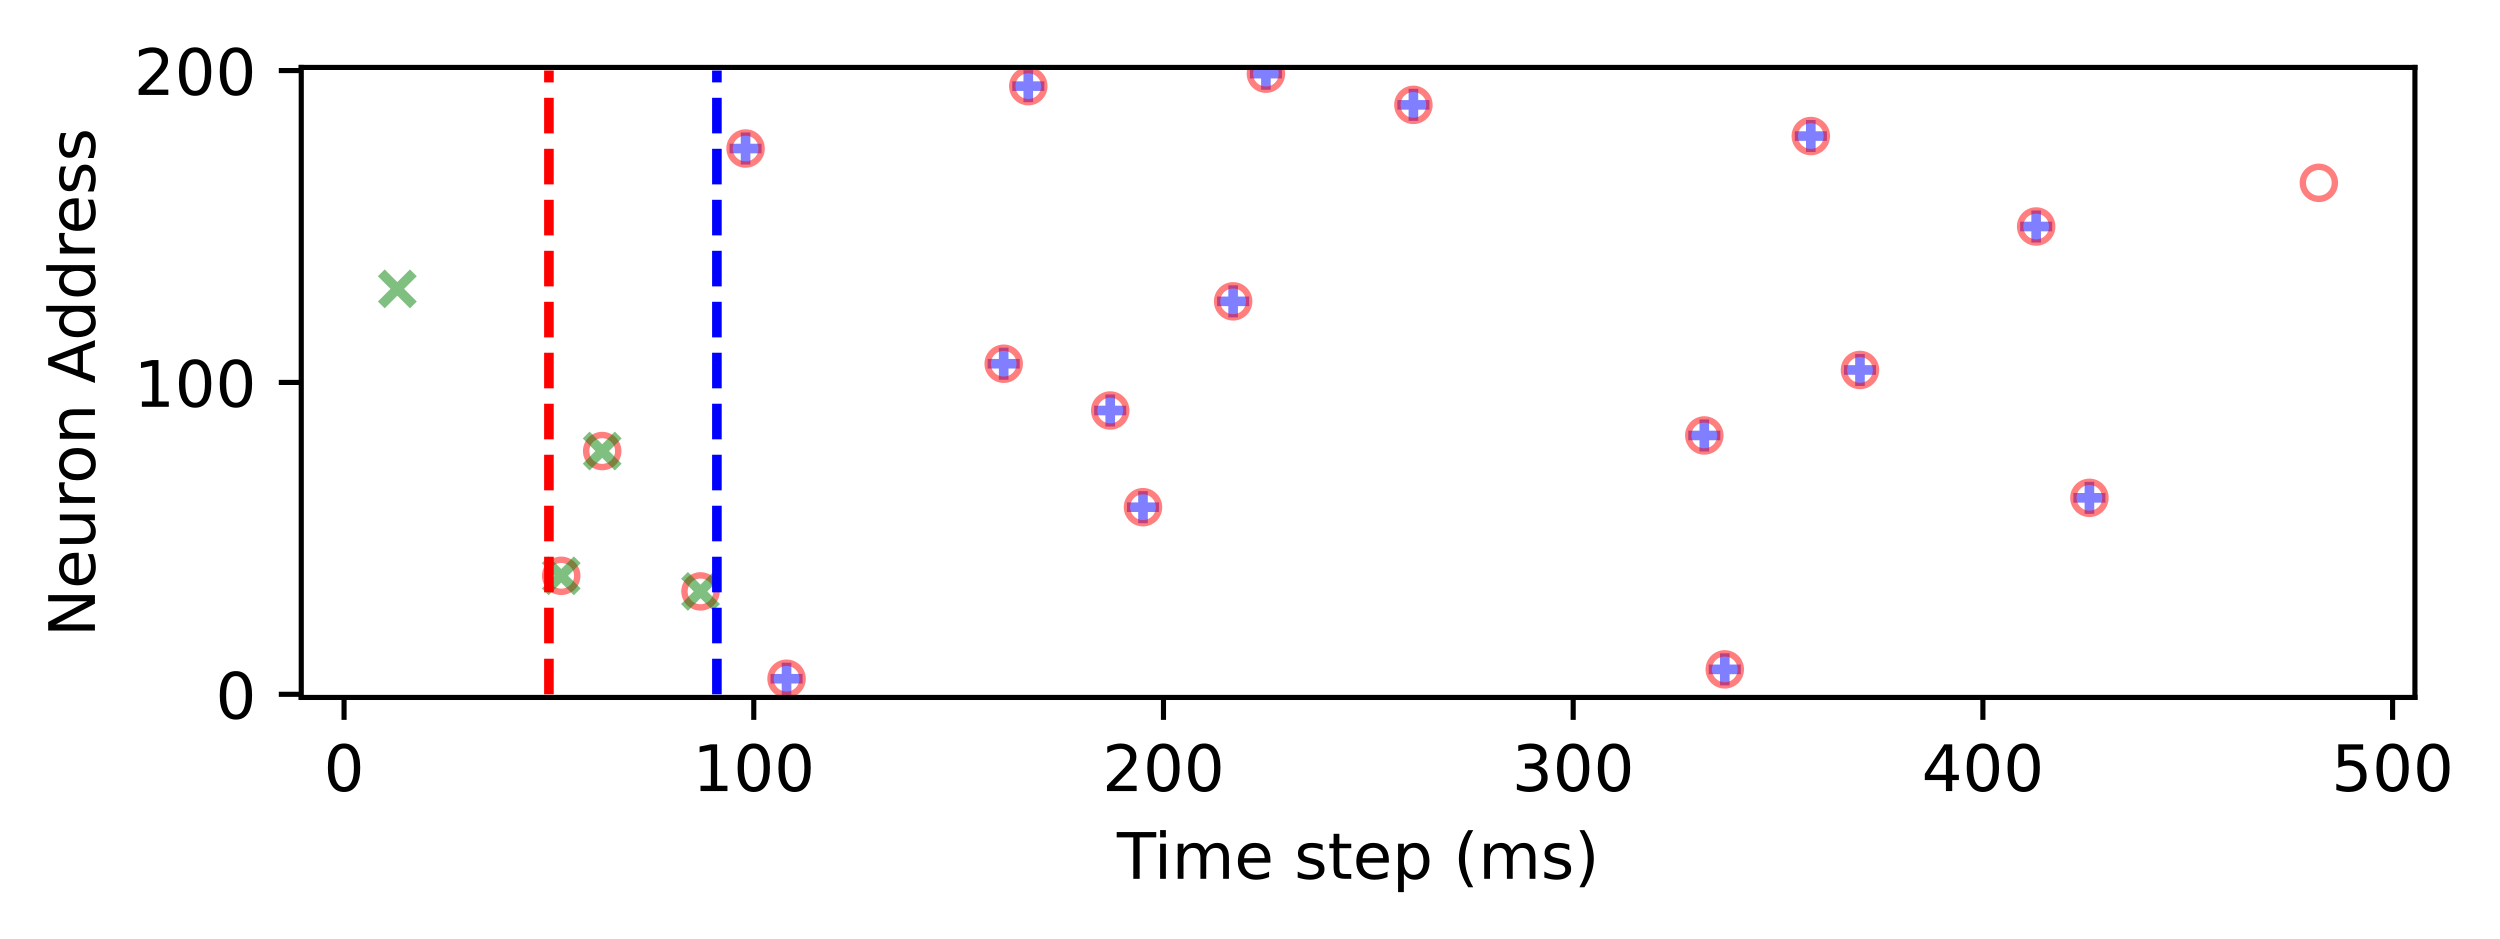
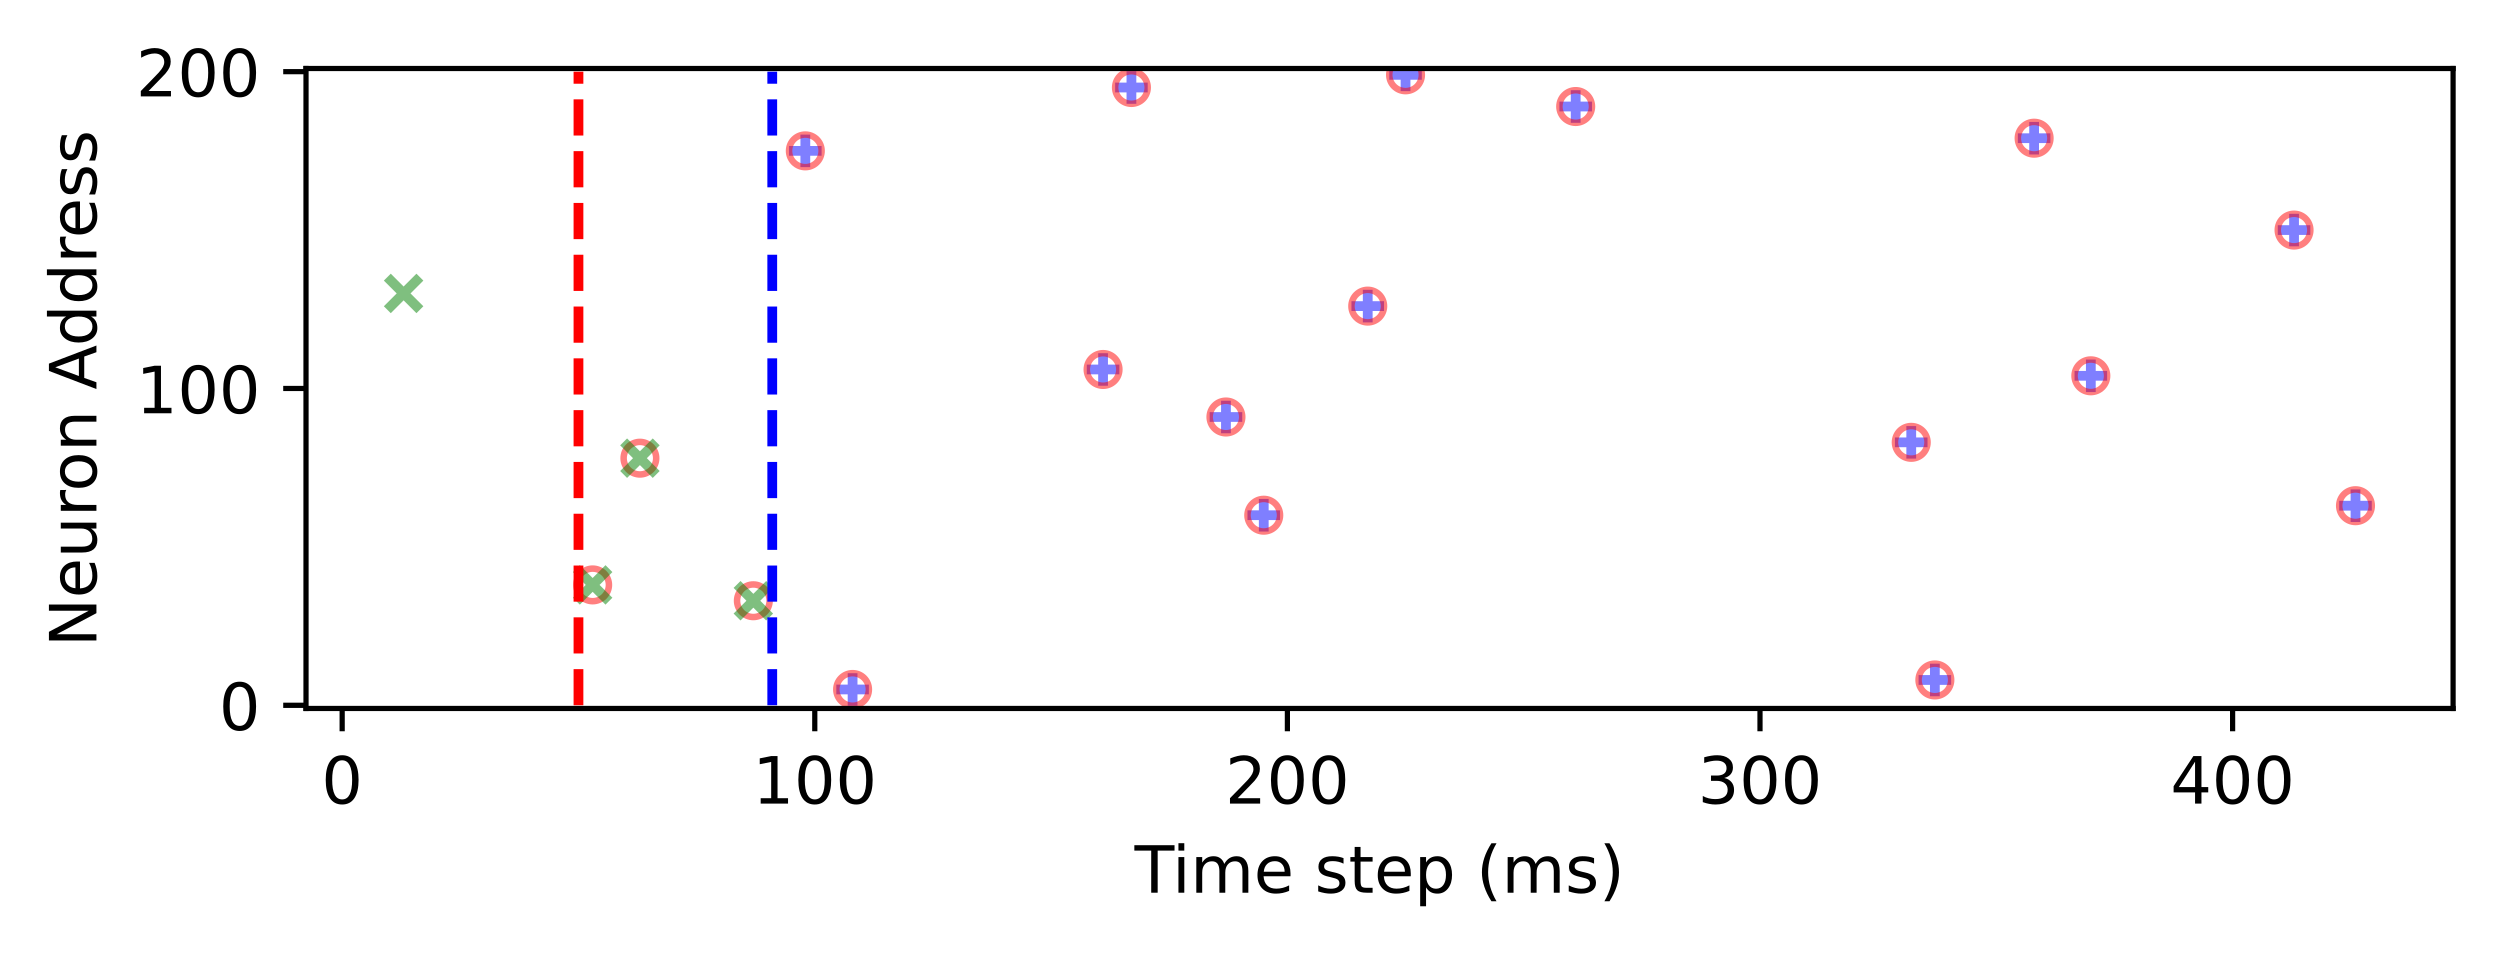
- <svg xmlns="http://www.w3.org/2000/svg" xmlns:xlink="http://www.w3.org/1999/xlink" width="389.756pt" height="146.29pt" viewBox="0 0 389.756 146.29" version="1.1">
+ <svg xmlns="http://www.w3.org/2000/svg" xmlns:xlink="http://www.w3.org/1999/xlink" width="383.693pt" height="146.29pt" viewBox="0 0 383.693 146.29" version="1.1">
  <defs>
    <style type="text/css">*{stroke-linejoin: round; stroke-linecap: butt}</style>
  </defs>
  <g id="figure_1">
    <g id="patch_1">
-       <path d="M 0 146.29  L 389.756 146.29  L 389.756 0  L 0 0  L 0 146.29  z " style="fill: none" />
+       <path d="M 0 146.29  L 383.693 146.29  L 383.693 0  L 0 0  L 0 146.29  z " style="fill: none" />
    </g>
    <g id="axes_1">
      <g id="patch_2">
        <path d="M 46.966 108.733  L 376.493 108.733  L 376.493 10.513  L 46.966 10.513  L 46.966 108.733  z " style="fill: none" />
      </g>
      <g id="PathCollection_1">
        <defs>
-           <path id="m9f47a8027f" d="M -2.5 0  L 2.5 0  M 0 2.5  L 0 -2.5  " style="stroke: #0000ff; stroke-opacity: 0.5; stroke-width: 1.5" />
+           <path id="m31bd002372" d="M -2.5 0  L 2.5 0  M 0 2.5  L 0 -2.5  " style="stroke: #0000ff; stroke-opacity: 0.5; stroke-width: 1.5" />
        </defs>
-         <g clip-path="url(#p9921cae77c)">
-           <use xlink:href="#m9f47a8027f" x="116.237" y="23.155" style="fill: #0000ff; fill-opacity: 0.5; stroke: #0000ff; stroke-opacity: 0.5; stroke-width: 1.5" />
-           <use xlink:href="#m9f47a8027f" x="122.625" y="105.816" style="fill: #0000ff; fill-opacity: 0.5; stroke: #0000ff; stroke-opacity: 0.5; stroke-width: 1.5" />
-           <use xlink:href="#m9f47a8027f" x="156.478" y="56.706" style="fill: #0000ff; fill-opacity: 0.5; stroke: #0000ff; stroke-opacity: 0.5; stroke-width: 1.5" />
-           <use xlink:href="#m9f47a8027f" x="160.311" y="13.43" style="fill: #0000ff; fill-opacity: 0.5; stroke: #0000ff; stroke-opacity: 0.5; stroke-width: 1.5" />
-           <use xlink:href="#m9f47a8027f" x="173.085" y="63.999" style="fill: #0000ff; fill-opacity: 0.5; stroke: #0000ff; stroke-opacity: 0.5; stroke-width: 1.5" />
-           <use xlink:href="#m9f47a8027f" x="178.195" y="79.073" style="fill: #0000ff; fill-opacity: 0.5; stroke: #0000ff; stroke-opacity: 0.5; stroke-width: 1.5" />
-           <use xlink:href="#m9f47a8027f" x="192.248" y="46.981" style="fill: #0000ff; fill-opacity: 0.5; stroke: #0000ff; stroke-opacity: 0.5; stroke-width: 1.5" />
-           <use xlink:href="#m9f47a8027f" x="197.358" y="11.485" style="fill: #0000ff; fill-opacity: 0.5; stroke: #0000ff; stroke-opacity: 0.5; stroke-width: 1.5" />
-           <use xlink:href="#m9f47a8027f" x="220.352" y="16.348" style="fill: #0000ff; fill-opacity: 0.5; stroke: #0000ff; stroke-opacity: 0.5; stroke-width: 1.5" />
-           <use xlink:href="#m9f47a8027f" x="265.703" y="67.889" style="fill: #0000ff; fill-opacity: 0.5; stroke: #0000ff; stroke-opacity: 0.5; stroke-width: 1.5" />
-           <use xlink:href="#m9f47a8027f" x="268.897" y="104.357" style="fill: #0000ff; fill-opacity: 0.5; stroke: #0000ff; stroke-opacity: 0.5; stroke-width: 1.5" />
-           <use xlink:href="#m9f47a8027f" x="282.311" y="21.21" style="fill: #0000ff; fill-opacity: 0.5; stroke: #0000ff; stroke-opacity: 0.5; stroke-width: 1.5" />
-           <use xlink:href="#m9f47a8027f" x="289.975" y="57.678" style="fill: #0000ff; fill-opacity: 0.5; stroke: #0000ff; stroke-opacity: 0.5; stroke-width: 1.5" />
-           <use xlink:href="#m9f47a8027f" x="317.441" y="35.311" style="fill: #0000ff; fill-opacity: 0.5; stroke: #0000ff; stroke-opacity: 0.5; stroke-width: 1.5" />
-           <use xlink:href="#m9f47a8027f" x="325.745" y="77.614" style="fill: #0000ff; fill-opacity: 0.5; stroke: #0000ff; stroke-opacity: 0.5; stroke-width: 1.5" />
+         <g clip-path="url(#pb8b5b7a60e)">
+           <use xlink:href="#m31bd002372" x="123.599" y="23.155" style="fill: #0000ff; fill-opacity: 0.5; stroke: #0000ff; stroke-opacity: 0.5; stroke-width: 1.5" />
+           <use xlink:href="#m31bd002372" x="130.853" y="105.816" style="fill: #0000ff; fill-opacity: 0.5; stroke: #0000ff; stroke-opacity: 0.5; stroke-width: 1.5" />
+           <use xlink:href="#m31bd002372" x="169.296" y="56.706" style="fill: #0000ff; fill-opacity: 0.5; stroke: #0000ff; stroke-opacity: 0.5; stroke-width: 1.5" />
+           <use xlink:href="#m31bd002372" x="173.648" y="13.43" style="fill: #0000ff; fill-opacity: 0.5; stroke: #0000ff; stroke-opacity: 0.5; stroke-width: 1.5" />
+           <use xlink:href="#m31bd002372" x="188.155" y="63.999" style="fill: #0000ff; fill-opacity: 0.5; stroke: #0000ff; stroke-opacity: 0.5; stroke-width: 1.5" />
+           <use xlink:href="#m31bd002372" x="193.958" y="79.073" style="fill: #0000ff; fill-opacity: 0.5; stroke: #0000ff; stroke-opacity: 0.5; stroke-width: 1.5" />
+           <use xlink:href="#m31bd002372" x="209.916" y="46.981" style="fill: #0000ff; fill-opacity: 0.5; stroke: #0000ff; stroke-opacity: 0.5; stroke-width: 1.5" />
+           <use xlink:href="#m31bd002372" x="215.719" y="11.485" style="fill: #0000ff; fill-opacity: 0.5; stroke: #0000ff; stroke-opacity: 0.5; stroke-width: 1.5" />
+           <use xlink:href="#m31bd002372" x="241.832" y="16.348" style="fill: #0000ff; fill-opacity: 0.5; stroke: #0000ff; stroke-opacity: 0.5; stroke-width: 1.5" />
+           <use xlink:href="#m31bd002372" x="293.332" y="67.889" style="fill: #0000ff; fill-opacity: 0.5; stroke: #0000ff; stroke-opacity: 0.5; stroke-width: 1.5" />
+           <use xlink:href="#m31bd002372" x="296.958" y="104.357" style="fill: #0000ff; fill-opacity: 0.5; stroke: #0000ff; stroke-opacity: 0.5; stroke-width: 1.5" />
+           <use xlink:href="#m31bd002372" x="312.191" y="21.21" style="fill: #0000ff; fill-opacity: 0.5; stroke: #0000ff; stroke-opacity: 0.5; stroke-width: 1.5" />
+           <use xlink:href="#m31bd002372" x="320.895" y="57.678" style="fill: #0000ff; fill-opacity: 0.5; stroke: #0000ff; stroke-opacity: 0.5; stroke-width: 1.5" />
+           <use xlink:href="#m31bd002372" x="352.085" y="35.311" style="fill: #0000ff; fill-opacity: 0.5; stroke: #0000ff; stroke-opacity: 0.5; stroke-width: 1.5" />
+           <use xlink:href="#m31bd002372" x="361.515" y="77.614" style="fill: #0000ff; fill-opacity: 0.5; stroke: #0000ff; stroke-opacity: 0.5; stroke-width: 1.5" />
        </g>
      </g>
      <g id="PathCollection_2">
        <defs>
-           <path id="C0_0_433ba243da" d="M 0 2.5  C 0.663 2.5 1.299 2.237 1.768 1.768  C 2.237 1.299 2.5 0.663 2.5 -0  C 2.5 -0.663 2.237 -1.299 1.768 -1.768  C 1.299 -2.237 0.663 -2.5 0 -2.5  C -0.663 -2.5 -1.299 -2.237 -1.768 -1.768  C -2.237 -1.299 -2.5 -0.663 -2.5 0  C -2.5 0.663 -2.237 1.299 -1.768 1.768  C -1.299 2.237 -0.663 2.5 0 2.5  z " />
+           <path id="C0_0_a0470cdc87" d="M 0 2.5  C 0.663 2.5 1.299 2.237 1.768 1.768  C 2.237 1.299 2.5 0.663 2.5 -0  C 2.5 -0.663 2.237 -1.299 1.768 -1.768  C 1.299 -2.237 0.663 -2.5 0 -2.5  C -0.663 -2.5 -1.299 -2.237 -1.768 -1.768  C -2.237 -1.299 -2.5 -0.663 -2.5 0  C -2.5 0.663 -2.237 1.299 -1.768 1.768  C -1.299 2.237 -0.663 2.5 0 2.5  z " />
        </defs>
-         <g clip-path="url(#p9921cae77c)">
-           <use xlink:href="#C0_0_433ba243da" x="87.494" y="89.77" style="fill: none; stroke: #ff0000; stroke-opacity: 0.5" />
-         </g>
-         <g clip-path="url(#p9921cae77c)">
-           <use xlink:href="#C0_0_433ba243da" x="93.881" y="70.32" style="fill: none; stroke: #ff0000; stroke-opacity: 0.5" />
-         </g>
-         <g clip-path="url(#p9921cae77c)">
-           <use xlink:href="#C0_0_433ba243da" x="109.211" y="92.201" style="fill: none; stroke: #ff0000; stroke-opacity: 0.5" />
-         </g>
-         <g clip-path="url(#p9921cae77c)">
-           <use xlink:href="#C0_0_433ba243da" x="116.237" y="23.155" style="fill: none; stroke: #ff0000; stroke-opacity: 0.5" />
-         </g>
-         <g clip-path="url(#p9921cae77c)">
-           <use xlink:href="#C0_0_433ba243da" x="122.625" y="105.816" style="fill: none; stroke: #ff0000; stroke-opacity: 0.5" />
-         </g>
-         <g clip-path="url(#p9921cae77c)">
-           <use xlink:href="#C0_0_433ba243da" x="156.478" y="56.706" style="fill: none; stroke: #ff0000; stroke-opacity: 0.5" />
-         </g>
-         <g clip-path="url(#p9921cae77c)">
-           <use xlink:href="#C0_0_433ba243da" x="160.311" y="13.43" style="fill: none; stroke: #ff0000; stroke-opacity: 0.5" />
-         </g>
-         <g clip-path="url(#p9921cae77c)">
-           <use xlink:href="#C0_0_433ba243da" x="173.085" y="63.999" style="fill: none; stroke: #ff0000; stroke-opacity: 0.5" />
-         </g>
-         <g clip-path="url(#p9921cae77c)">
-           <use xlink:href="#C0_0_433ba243da" x="178.195" y="79.073" style="fill: none; stroke: #ff0000; stroke-opacity: 0.5" />
-         </g>
-         <g clip-path="url(#p9921cae77c)">
-           <use xlink:href="#C0_0_433ba243da" x="192.248" y="46.981" style="fill: none; stroke: #ff0000; stroke-opacity: 0.5" />
-         </g>
-         <g clip-path="url(#p9921cae77c)">
-           <use xlink:href="#C0_0_433ba243da" x="197.358" y="11.485" style="fill: none; stroke: #ff0000; stroke-opacity: 0.5" />
-         </g>
-         <g clip-path="url(#p9921cae77c)">
-           <use xlink:href="#C0_0_433ba243da" x="220.352" y="16.348" style="fill: none; stroke: #ff0000; stroke-opacity: 0.5" />
-         </g>
-         <g clip-path="url(#p9921cae77c)">
-           <use xlink:href="#C0_0_433ba243da" x="265.703" y="67.889" style="fill: none; stroke: #ff0000; stroke-opacity: 0.5" />
-         </g>
-         <g clip-path="url(#p9921cae77c)">
-           <use xlink:href="#C0_0_433ba243da" x="268.897" y="104.357" style="fill: none; stroke: #ff0000; stroke-opacity: 0.5" />
-         </g>
-         <g clip-path="url(#p9921cae77c)">
-           <use xlink:href="#C0_0_433ba243da" x="282.311" y="21.21" style="fill: none; stroke: #ff0000; stroke-opacity: 0.5" />
-         </g>
-         <g clip-path="url(#p9921cae77c)">
-           <use xlink:href="#C0_0_433ba243da" x="289.975" y="57.678" style="fill: none; stroke: #ff0000; stroke-opacity: 0.5" />
-         </g>
-         <g clip-path="url(#p9921cae77c)">
-           <use xlink:href="#C0_0_433ba243da" x="317.441" y="35.311" style="fill: none; stroke: #ff0000; stroke-opacity: 0.5" />
-         </g>
-         <g clip-path="url(#p9921cae77c)">
-           <use xlink:href="#C0_0_433ba243da" x="325.745" y="77.614" style="fill: none; stroke: #ff0000; stroke-opacity: 0.5" />
-         </g>
-         <g clip-path="url(#p9921cae77c)">
-           <use xlink:href="#C0_0_433ba243da" x="361.515" y="28.504" style="fill: none; stroke: #ff0000; stroke-opacity: 0.5" />
+         <g clip-path="url(#pb8b5b7a60e)">
+           <use xlink:href="#C0_0_a0470cdc87" x="90.958" y="89.77" style="fill: none; stroke: #ff0000; stroke-opacity: 0.5" />
+         </g>
+         <g clip-path="url(#pb8b5b7a60e)">
+           <use xlink:href="#C0_0_a0470cdc87" x="98.212" y="70.32" style="fill: none; stroke: #ff0000; stroke-opacity: 0.5" />
+         </g>
+         <g clip-path="url(#pb8b5b7a60e)">
+           <use xlink:href="#C0_0_a0470cdc87" x="115.62" y="92.201" style="fill: none; stroke: #ff0000; stroke-opacity: 0.5" />
+         </g>
+         <g clip-path="url(#pb8b5b7a60e)">
+           <use xlink:href="#C0_0_a0470cdc87" x="123.599" y="23.155" style="fill: none; stroke: #ff0000; stroke-opacity: 0.5" />
+         </g>
+         <g clip-path="url(#pb8b5b7a60e)">
+           <use xlink:href="#C0_0_a0470cdc87" x="130.853" y="105.816" style="fill: none; stroke: #ff0000; stroke-opacity: 0.5" />
+         </g>
+         <g clip-path="url(#pb8b5b7a60e)">
+           <use xlink:href="#C0_0_a0470cdc87" x="169.296" y="56.706" style="fill: none; stroke: #ff0000; stroke-opacity: 0.5" />
+         </g>
+         <g clip-path="url(#pb8b5b7a60e)">
+           <use xlink:href="#C0_0_a0470cdc87" x="173.648" y="13.43" style="fill: none; stroke: #ff0000; stroke-opacity: 0.5" />
+         </g>
+         <g clip-path="url(#pb8b5b7a60e)">
+           <use xlink:href="#C0_0_a0470cdc87" x="188.155" y="63.999" style="fill: none; stroke: #ff0000; stroke-opacity: 0.5" />
+         </g>
+         <g clip-path="url(#pb8b5b7a60e)">
+           <use xlink:href="#C0_0_a0470cdc87" x="193.958" y="79.073" style="fill: none; stroke: #ff0000; stroke-opacity: 0.5" />
+         </g>
+         <g clip-path="url(#pb8b5b7a60e)">
+           <use xlink:href="#C0_0_a0470cdc87" x="209.916" y="46.981" style="fill: none; stroke: #ff0000; stroke-opacity: 0.5" />
+         </g>
+         <g clip-path="url(#pb8b5b7a60e)">
+           <use xlink:href="#C0_0_a0470cdc87" x="215.719" y="11.485" style="fill: none; stroke: #ff0000; stroke-opacity: 0.5" />
+         </g>
+         <g clip-path="url(#pb8b5b7a60e)">
+           <use xlink:href="#C0_0_a0470cdc87" x="241.832" y="16.348" style="fill: none; stroke: #ff0000; stroke-opacity: 0.5" />
+         </g>
+         <g clip-path="url(#pb8b5b7a60e)">
+           <use xlink:href="#C0_0_a0470cdc87" x="293.332" y="67.889" style="fill: none; stroke: #ff0000; stroke-opacity: 0.5" />
+         </g>
+         <g clip-path="url(#pb8b5b7a60e)">
+           <use xlink:href="#C0_0_a0470cdc87" x="296.958" y="104.357" style="fill: none; stroke: #ff0000; stroke-opacity: 0.5" />
+         </g>
+         <g clip-path="url(#pb8b5b7a60e)">
+           <use xlink:href="#C0_0_a0470cdc87" x="312.191" y="21.21" style="fill: none; stroke: #ff0000; stroke-opacity: 0.5" />
+         </g>
+         <g clip-path="url(#pb8b5b7a60e)">
+           <use xlink:href="#C0_0_a0470cdc87" x="320.895" y="57.678" style="fill: none; stroke: #ff0000; stroke-opacity: 0.5" />
+         </g>
+         <g clip-path="url(#pb8b5b7a60e)">
+           <use xlink:href="#C0_0_a0470cdc87" x="352.085" y="35.311" style="fill: none; stroke: #ff0000; stroke-opacity: 0.5" />
+         </g>
+         <g clip-path="url(#pb8b5b7a60e)">
+           <use xlink:href="#C0_0_a0470cdc87" x="361.515" y="77.614" style="fill: none; stroke: #ff0000; stroke-opacity: 0.5" />
        </g>
      </g>
      <g id="PathCollection_3">
        <defs>
-           <path id="m3c853108b3" d="M -2.5 2.5  L 2.5 -2.5  M -2.5 -2.5  L 2.5 2.5  " style="stroke: #008000; stroke-opacity: 0.5; stroke-width: 1.5" />
+           <path id="m44bf9da75e" d="M -2.5 2.5  L 2.5 -2.5  M -2.5 -2.5  L 2.5 2.5  " style="stroke: #008000; stroke-opacity: 0.5; stroke-width: 1.5" />
        </defs>
-         <g clip-path="url(#p9921cae77c)">
-           <use xlink:href="#m3c853108b3" x="61.944" y="45.036" style="fill: #008000; fill-opacity: 0.5; stroke: #008000; stroke-opacity: 0.5; stroke-width: 1.5" />
-           <use xlink:href="#m3c853108b3" x="87.494" y="89.77" style="fill: #008000; fill-opacity: 0.5; stroke: #008000; stroke-opacity: 0.5; stroke-width: 1.5" />
-           <use xlink:href="#m3c853108b3" x="93.881" y="70.32" style="fill: #008000; fill-opacity: 0.5; stroke: #008000; stroke-opacity: 0.5; stroke-width: 1.5" />
-           <use xlink:href="#m3c853108b3" x="109.211" y="92.201" style="fill: #008000; fill-opacity: 0.5; stroke: #008000; stroke-opacity: 0.5; stroke-width: 1.5" />
+         <g clip-path="url(#pb8b5b7a60e)">
+           <use xlink:href="#m44bf9da75e" x="61.944" y="45.036" style="fill: #008000; fill-opacity: 0.5; stroke: #008000; stroke-opacity: 0.5; stroke-width: 1.5" />
+           <use xlink:href="#m44bf9da75e" x="90.958" y="89.77" style="fill: #008000; fill-opacity: 0.5; stroke: #008000; stroke-opacity: 0.5; stroke-width: 1.5" />
+           <use xlink:href="#m44bf9da75e" x="98.212" y="70.32" style="fill: #008000; fill-opacity: 0.5; stroke: #008000; stroke-opacity: 0.5; stroke-width: 1.5" />
+           <use xlink:href="#m44bf9da75e" x="115.62" y="92.201" style="fill: #008000; fill-opacity: 0.5; stroke: #008000; stroke-opacity: 0.5; stroke-width: 1.5" />
        </g>
      </g>
      <g id="matplotlib.axis_1">
        <g id="xtick_1">
          <g id="line2d_1">
            <defs>
-               <path id="mc5a17a6144" d="M 0 0  L 0 3.5  " style="stroke: #000000; stroke-width: 0.8" />
+               <path id="mc1061d0bce" d="M 0 0  L 0 3.5  " style="stroke: #000000; stroke-width: 0.8" />
            </defs>
            <g>
-               <use xlink:href="#mc5a17a6144" x="53.64" y="108.733" style="stroke: #000000; stroke-width: 0.8" />
+               <use xlink:href="#mc1061d0bce" x="52.515" y="108.733" style="stroke: #000000; stroke-width: 0.8" />
            </g>
          </g>
          <g id="text_1">
-             <g transform="translate(50.45924 123.3319) scale(0.1 -0.1)">
+             <g transform="translate(49.33332 123.3319) scale(0.1 -0.1)">
              <defs>
                <path id="DejaVuSans-30" d="M 2034 4250  Q 1547 4250 1301 3770  Q 1056 3291 1056 2328  Q 1056 1369 1301 889  Q 1547 409 2034 409  Q 2525 409 2770 889  Q 3016 1369 3016 2328  Q 3016 3291 2770 3770  Q 2525 4250 2034 4250  z M 2034 4750  Q 2819 4750 3233 4129  Q 3647 3509 3647 2328  Q 3647 1150 3233 529  Q 2819 -91 2034 -91  Q 1250 -91 836 529  Q 422 1150 422 2328  Q 422 3509 836 4129  Q 1250 4750 2034 4750  z " transform="scale(0.015625)" />
              </defs>
              <use xlink:href="#DejaVuSans-30" />
            </g>
          </g>
        </g>
        <g id="xtick_2">
          <g id="line2d_2">
            <g>
-               <use xlink:href="#mc5a17a6144" x="117.515" y="108.733" style="stroke: #000000; stroke-width: 0.8" />
+               <use xlink:href="#mc1061d0bce" x="125.05" y="108.733" style="stroke: #000000; stroke-width: 0.8" />
            </g>
          </g>
          <g id="text_2">
-             <g transform="translate(107.971 123.3319) scale(0.1 -0.1)">
+             <g transform="translate(115.5061 123.3319) scale(0.1 -0.1)">
              <defs>
                <path id="DejaVuSans-31" d="M 794 531  L 1825 531  L 1825 4091  L 703 3866  L 703 4441  L 1819 4666  L 2450 4666  L 2450 531  L 3481 531  L 3481 0  L 794 0  L 794 531  z " transform="scale(0.015625)" />
              </defs>
              <use xlink:href="#DejaVuSans-31" />
              <use xlink:href="#DejaVuSans-30" transform="translate(63.62305 0)" />
              <use xlink:href="#DejaVuSans-30" transform="translate(127.2461 0)" />
            </g>
          </g>
        </g>
        <g id="xtick_3">
          <g id="line2d_3">
            <g>
-               <use xlink:href="#mc5a17a6144" x="181.389" y="108.733" style="stroke: #000000; stroke-width: 0.8" />
+               <use xlink:href="#mc1061d0bce" x="197.585" y="108.733" style="stroke: #000000; stroke-width: 0.8" />
            </g>
          </g>
          <g id="text_3">
-             <g transform="translate(171.8454 123.3319) scale(0.1 -0.1)">
+             <g transform="translate(188.0413 123.3319) scale(0.1 -0.1)">
              <defs>
                <path id="DejaVuSans-32" d="M 1228 531  L 3431 531  L 3431 0  L 469 0  L 469 531  Q 828 903 1448 1529  Q 2069 2156 2228 2338  Q 2531 2678 2651 2914  Q 2772 3150 2772 3378  Q 2772 3750 2511 3984  Q 2250 4219 1831 4219  Q 1534 4219 1204 4116  Q 875 4013 500 3803  L 500 4441  Q 881 4594 1212 4672  Q 1544 4750 1819 4750  Q 2544 4750 2975 4387  Q 3406 4025 3406 3419  Q 3406 3131 3298 2873  Q 3191 2616 2906 2266  Q 2828 2175 2409 1742  Q 1991 1309 1228 531  z " transform="scale(0.015625)" />
              </defs>
              <use xlink:href="#DejaVuSans-32" />
              <use xlink:href="#DejaVuSans-30" transform="translate(63.62305 0)" />
              <use xlink:href="#DejaVuSans-30" transform="translate(127.2461 0)" />
            </g>
          </g>
        </g>
        <g id="xtick_4">
          <g id="line2d_4">
            <g>
-               <use xlink:href="#mc5a17a6144" x="245.263" y="108.733" style="stroke: #000000; stroke-width: 0.8" />
+               <use xlink:href="#mc1061d0bce" x="270.12" y="108.733" style="stroke: #000000; stroke-width: 0.8" />
            </g>
          </g>
          <g id="text_4">
-             <g transform="translate(235.7197 123.3319) scale(0.1 -0.1)">
+             <g transform="translate(260.5765 123.3319) scale(0.1 -0.1)">
              <defs>
                <path id="DejaVuSans-33" d="M 2597 2516  Q 3050 2419 3304 2112  Q 3559 1806 3559 1356  Q 3559 666 3084 287  Q 2609 -91 1734 -91  Q 1441 -91 1130 -33  Q 819 25 488 141  L 488 750  Q 750 597 1062 519  Q 1375 441 1716 441  Q 2309 441 2620 675  Q 2931 909 2931 1356  Q 2931 1769 2642 2001  Q 2353 2234 1838 2234  L 1294 2234  L 1294 2753  L 1863 2753  Q 2328 2753 2575 2939  Q 2822 3125 2822 3475  Q 2822 3834 2567 4026  Q 2313 4219 1838 4219  Q 1578 4219 1281 4162  Q 984 4106 628 3988  L 628 4550  Q 988 4650 1302 4700  Q 1616 4750 1894 4750  Q 2613 4750 3031 4423  Q 3450 4097 3450 3541  Q 3450 3153 3228 2886  Q 3006 2619 2597 2516  z " transform="scale(0.015625)" />
              </defs>
              <use xlink:href="#DejaVuSans-33" />
              <use xlink:href="#DejaVuSans-30" transform="translate(63.62305 0)" />
              <use xlink:href="#DejaVuSans-30" transform="translate(127.2461 0)" />
            </g>
          </g>
        </g>
        <g id="xtick_5">
          <g id="line2d_5">
            <g>
-               <use xlink:href="#mc5a17a6144" x="309.138" y="108.733" style="stroke: #000000; stroke-width: 0.8" />
+               <use xlink:href="#mc1061d0bce" x="342.655" y="108.733" style="stroke: #000000; stroke-width: 0.8" />
            </g>
          </g>
          <g id="text_5">
-             <g transform="translate(299.594 123.3319) scale(0.1 -0.1)">
+             <g transform="translate(333.1117 123.3319) scale(0.1 -0.1)">
              <defs>
                <path id="DejaVuSans-34" d="M 2419 4116  L 825 1625  L 2419 1625  L 2419 4116  z M 2253 4666  L 3047 4666  L 3047 1625  L 3713 1625  L 3713 1100  L 3047 1100  L 3047 0  L 2419 0  L 2419 1100  L 313 1100  L 313 1709  L 2253 4666  z " transform="scale(0.015625)" />
              </defs>
              <use xlink:href="#DejaVuSans-34" />
              <use xlink:href="#DejaVuSans-30" transform="translate(63.62305 0)" />
              <use xlink:href="#DejaVuSans-30" transform="translate(127.2461 0)" />
            </g>
          </g>
        </g>
-         <g id="xtick_6">
-           <g id="line2d_6">
-             <g>
-               <use xlink:href="#mc5a17a6144" x="373.012" y="108.733" style="stroke: #000000; stroke-width: 0.8" />
-             </g>
-           </g>
-           <g id="text_6">
-             <g transform="translate(363.4683 123.3319) scale(0.1 -0.1)">
-               <defs>
-                 <path id="DejaVuSans-35" d="M 691 4666  L 3169 4666  L 3169 4134  L 1269 4134  L 1269 2991  Q 1406 3038 1543 3061  Q 1681 3084 1819 3084  Q 2600 3084 3056 2656  Q 3513 2228 3513 1497  Q 3513 744 3044 326  Q 2575 -91 1722 -91  Q 1428 -91 1123 -41  Q 819 9 494 109  L 494 744  Q 775 591 1075 516  Q 1375 441 1709 441  Q 2250 441 2565 725  Q 2881 1009 2881 1497  Q 2881 1984 2565 2268  Q 2250 2553 1709 2553  Q 1456 2553 1204 2497  Q 953 2441 691 2322  L 691 4666  z " transform="scale(0.015625)" />
-               </defs>
-               <use xlink:href="#DejaVuSans-35" />
-               <use xlink:href="#DejaVuSans-30" transform="translate(63.62305 0)" />
-               <use xlink:href="#DejaVuSans-30" transform="translate(127.2461 0)" />
-             </g>
-           </g>
-         </g>
-         <g id="text_7">
+         <g id="text_6">
          <g transform="translate(174.1255 137.01) scale(0.1 -0.1)">
            <defs>
              <path id="DejaVuSans-54" d="M -19 4666  L 3928 4666  L 3928 4134  L 2272 4134  L 2272 0  L 1638 0  L 1638 4134  L -19 4134  L -19 4666  z " transform="scale(0.015625)" />
              <path id="DejaVuSans-69" d="M 603 3500  L 1178 3500  L 1178 0  L 603 0  L 603 3500  z M 603 4863  L 1178 4863  L 1178 4134  L 603 4134  L 603 4863  z " transform="scale(0.015625)" />
              <path id="DejaVuSans-6d" d="M 3328 2828  Q 3544 3216 3844 3400  Q 4144 3584 4550 3584  Q 5097 3584 5394 3201  Q 5691 2819 5691 2113  L 5691 0  L 5113 0  L 5113 2094  Q 5113 2597 4934 2840  Q 4756 3084 4391 3084  Q 3944 3084 3684 2787  Q 3425 2491 3425 1978  L 3425 0  L 2847 0  L 2847 2094  Q 2847 2600 2669 2842  Q 2491 3084 2119 3084  Q 1678 3084 1418 2786  Q 1159 2488 1159 1978  L 1159 0  L 581 0  L 581 3500  L 1159 3500  L 1159 2956  Q 1356 3278 1631 3431  Q 1906 3584 2284 3584  Q 2666 3584 2933 3390  Q 3200 3197 3328 2828  z " transform="scale(0.015625)" />
              <path id="DejaVuSans-65" d="M 3597 1894  L 3597 1613  L 953 1613  Q 991 1019 1311 708  Q 1631 397 2203 397  Q 2534 397 2845 478  Q 3156 559 3463 722  L 3463 178  Q 3153 47 2828 -22  Q 2503 -91 2169 -91  Q 1331 -91 842 396  Q 353 884 353 1716  Q 353 2575 817 3079  Q 1281 3584 2069 3584  Q 2775 3584 3186 3129  Q 3597 2675 3597 1894  z M 3022 2063  Q 3016 2534 2758 2815  Q 2500 3097 2075 3097  Q 1594 3097 1305 2825  Q 1016 2553 972 2059  L 3022 2063  z " transform="scale(0.015625)" />
              <path id="DejaVuSans-20" transform="scale(0.015625)" />
              <path id="DejaVuSans-73" d="M 2834 3397  L 2834 2853  Q 2591 2978 2328 3040  Q 2066 3103 1784 3103  Q 1356 3103 1142 2972  Q 928 2841 928 2578  Q 928 2378 1081 2264  Q 1234 2150 1697 2047  L 1894 2003  Q 2506 1872 2764 1633  Q 3022 1394 3022 966  Q 3022 478 2636 193  Q 2250 -91 1575 -91  Q 1294 -91 989 -36  Q 684 19 347 128  L 347 722  Q 666 556 975 473  Q 1284 391 1588 391  Q 1994 391 2212 530  Q 2431 669 2431 922  Q 2431 1156 2273 1281  Q 2116 1406 1581 1522  L 1381 1569  Q 847 1681 609 1914  Q 372 2147 372 2553  Q 372 3047 722 3315  Q 1072 3584 1716 3584  Q 2034 3584 2315 3537  Q 2597 3491 2834 3397  z " transform="scale(0.015625)" />
              <path id="DejaVuSans-74" d="M 1172 4494  L 1172 3500  L 2356 3500  L 2356 3053  L 1172 3053  L 1172 1153  Q 1172 725 1289 603  Q 1406 481 1766 481  L 2356 481  L 2356 0  L 1766 0  Q 1100 0 847 248  Q 594 497 594 1153  L 594 3053  L 172 3053  L 172 3500  L 594 3500  L 594 4494  L 1172 4494  z " transform="scale(0.015625)" />
              <path id="DejaVuSans-70" d="M 1159 525  L 1159 -1331  L 581 -1331  L 581 3500  L 1159 3500  L 1159 2969  Q 1341 3281 1617 3432  Q 1894 3584 2278 3584  Q 2916 3584 3314 3078  Q 3713 2572 3713 1747  Q 3713 922 3314 415  Q 2916 -91 2278 -91  Q 1894 -91 1617 61  Q 1341 213 1159 525  z M 3116 1747  Q 3116 2381 2855 2742  Q 2594 3103 2138 3103  Q 1681 3103 1420 2742  Q 1159 2381 1159 1747  Q 1159 1113 1420 752  Q 1681 391 2138 391  Q 2594 391 2855 752  Q 3116 1113 3116 1747  z " transform="scale(0.015625)" />
              <path id="DejaVuSans-28" d="M 1984 4856  Q 1566 4138 1362 3434  Q 1159 2731 1159 2009  Q 1159 1288 1364 580  Q 1569 -128 1984 -844  L 1484 -844  Q 1016 -109 783 600  Q 550 1309 550 2009  Q 550 2706 781 3412  Q 1013 4119 1484 4856  L 1984 4856  z " transform="scale(0.015625)" />
              <path id="DejaVuSans-29" d="M 513 4856  L 1013 4856  Q 1481 4119 1714 3412  Q 1947 2706 1947 2009  Q 1947 1309 1714 600  Q 1481 -109 1013 -844  L 513 -844  Q 928 -128 1133 580  Q 1338 1288 1338 2009  Q 1338 2731 1133 3434  Q 928 4138 513 4856  z " transform="scale(0.015625)" />
            </defs>
            <use xlink:href="#DejaVuSans-54" />
            <use xlink:href="#DejaVuSans-69" transform="translate(57.95898 0)" />
            <use xlink:href="#DejaVuSans-6d" transform="translate(85.74219 0)" />
            <use xlink:href="#DejaVuSans-65" transform="translate(183.1543 0)" />
            <use xlink:href="#DejaVuSans-20" transform="translate(244.6777 0)" />
            <use xlink:href="#DejaVuSans-73" transform="translate(276.4648 0)" />
            <use xlink:href="#DejaVuSans-74" transform="translate(328.5645 0)" />
            <use xlink:href="#DejaVuSans-65" transform="translate(367.7734 0)" />
            <use xlink:href="#DejaVuSans-70" transform="translate(429.2969 0)" />
            <use xlink:href="#DejaVuSans-20" transform="translate(492.7734 0)" />
            <use xlink:href="#DejaVuSans-28" transform="translate(524.5605 0)" />
            <use xlink:href="#DejaVuSans-6d" transform="translate(563.5742 0)" />
            <use xlink:href="#DejaVuSans-73" transform="translate(660.9863 0)" />
            <use xlink:href="#DejaVuSans-29" transform="translate(713.0859 0)" />
          </g>
        </g>
      </g>
      <g id="matplotlib.axis_2">
        <g id="ytick_1">
-           <g id="line2d_7">
+           <g id="line2d_6">
            <defs>
-               <path id="mb470f4accf" d="M 0 0  L -3.5 0  " style="stroke: #000000; stroke-width: 0.8" />
+               <path id="mfabea974e7" d="M 0 0  L -3.5 0  " style="stroke: #000000; stroke-width: 0.8" />
            </defs>
            <g>
-               <use xlink:href="#mb470f4accf" x="46.966" y="108.247" style="stroke: #000000; stroke-width: 0.8" />
-             </g>
-           </g>
-           <g id="text_8">
+               <use xlink:href="#mfabea974e7" x="46.966" y="108.247" style="stroke: #000000; stroke-width: 0.8" />
+             </g>
+           </g>
+           <g id="text_7">
            <g transform="translate(33.60312 112.0464) scale(0.1 -0.1)">
              <use xlink:href="#DejaVuSans-30" />
            </g>
          </g>
        </g>
        <g id="ytick_2">
-           <g id="line2d_8">
-             <g>
-               <use xlink:href="#mb470f4accf" x="46.966" y="59.623" style="stroke: #000000; stroke-width: 0.8" />
-             </g>
-           </g>
-           <g id="text_9">
+           <g id="line2d_7">
+             <g>
+               <use xlink:href="#mfabea974e7" x="46.966" y="59.623" style="stroke: #000000; stroke-width: 0.8" />
+             </g>
+           </g>
+           <g id="text_8">
            <g transform="translate(20.87813 63.42243) scale(0.1 -0.1)">
              <use xlink:href="#DejaVuSans-31" />
              <use xlink:href="#DejaVuSans-30" transform="translate(63.62305 0)" />
              <use xlink:href="#DejaVuSans-30" transform="translate(127.2461 0)" />
            </g>
          </g>
        </g>
        <g id="ytick_3">
-           <g id="line2d_9">
-             <g>
-               <use xlink:href="#mb470f4accf" x="46.966" y="10.999" style="stroke: #000000; stroke-width: 0.8" />
-             </g>
-           </g>
-           <g id="text_10">
+           <g id="line2d_8">
+             <g>
+               <use xlink:href="#mfabea974e7" x="46.966" y="10.999" style="stroke: #000000; stroke-width: 0.8" />
+             </g>
+           </g>
+           <g id="text_9">
            <g transform="translate(20.87813 14.79844) scale(0.1 -0.1)">
              <use xlink:href="#DejaVuSans-32" />
              <use xlink:href="#DejaVuSans-30" transform="translate(63.62305 0)" />
              <use xlink:href="#DejaVuSans-30" transform="translate(127.2461 0)" />
            </g>
          </g>
        </g>
-         <g id="text_11">
+         <g id="text_10">
          <g transform="translate(14.79844 99.27947) rotate(-90) scale(0.1 -0.1)">
            <defs>
              <path id="DejaVuSans-4e" d="M 628 4666  L 1478 4666  L 3547 763  L 3547 4666  L 4159 4666  L 4159 0  L 3309 0  L 1241 3903  L 1241 0  L 628 0  L 628 4666  z " transform="scale(0.015625)" />
              <path id="DejaVuSans-75" d="M 544 1381  L 544 3500  L 1119 3500  L 1119 1403  Q 1119 906 1312 657  Q 1506 409 1894 409  Q 2359 409 2629 706  Q 2900 1003 2900 1516  L 2900 3500  L 3475 3500  L 3475 0  L 2900 0  L 2900 538  Q 2691 219 2414 64  Q 2138 -91 1772 -91  Q 1169 -91 856 284  Q 544 659 544 1381  z M 1991 3584  L 1991 3584  z " transform="scale(0.015625)" />
              <path id="DejaVuSans-72" d="M 2631 2963  Q 2534 3019 2420 3045  Q 2306 3072 2169 3072  Q 1681 3072 1420 2755  Q 1159 2438 1159 1844  L 1159 0  L 581 0  L 581 3500  L 1159 3500  L 1159 2956  Q 1341 3275 1631 3429  Q 1922 3584 2338 3584  Q 2397 3584 2469 3576  Q 2541 3569 2628 3553  L 2631 2963  z " transform="scale(0.015625)" />
              <path id="DejaVuSans-6f" d="M 1959 3097  Q 1497 3097 1228 2736  Q 959 2375 959 1747  Q 959 1119 1226 758  Q 1494 397 1959 397  Q 2419 397 2687 759  Q 2956 1122 2956 1747  Q 2956 2369 2687 2733  Q 2419 3097 1959 3097  z M 1959 3584  Q 2709 3584 3137 3096  Q 3566 2609 3566 1747  Q 3566 888 3137 398  Q 2709 -91 1959 -91  Q 1206 -91 779 398  Q 353 888 353 1747  Q 353 2609 779 3096  Q 1206 3584 1959 3584  z " transform="scale(0.015625)" />
              <path id="DejaVuSans-6e" d="M 3513 2113  L 3513 0  L 2938 0  L 2938 2094  Q 2938 2591 2744 2837  Q 2550 3084 2163 3084  Q 1697 3084 1428 2787  Q 1159 2491 1159 1978  L 1159 0  L 581 0  L 581 3500  L 1159 3500  L 1159 2956  Q 1366 3272 1645 3428  Q 1925 3584 2291 3584  Q 2894 3584 3203 3211  Q 3513 2838 3513 2113  z " transform="scale(0.015625)" />
              <path id="DejaVuSans-41" d="M 2188 4044  L 1331 1722  L 3047 1722  L 2188 4044  z M 1831 4666  L 2547 4666  L 4325 0  L 3669 0  L 3244 1197  L 1141 1197  L 716 0  L 50 0  L 1831 4666  z " transform="scale(0.015625)" />
              <path id="DejaVuSans-64" d="M 2906 2969  L 2906 4863  L 3481 4863  L 3481 0  L 2906 0  L 2906 525  Q 2725 213 2448 61  Q 2172 -91 1784 -91  Q 1150 -91 751 415  Q 353 922 353 1747  Q 353 2572 751 3078  Q 1150 3584 1784 3584  Q 2172 3584 2448 3432  Q 2725 3281 2906 2969  z M 947 1747  Q 947 1113 1208 752  Q 1469 391 1925 391  Q 2381 391 2643 752  Q 2906 1113 2906 1747  Q 2906 2381 2643 2742  Q 2381 3103 1925 3103  Q 1469 3103 1208 2742  Q 947 2381 947 1747  z " transform="scale(0.015625)" />
            </defs>
            <use xlink:href="#DejaVuSans-4e" />
            <use xlink:href="#DejaVuSans-65" transform="translate(74.80469 0)" />
            <use xlink:href="#DejaVuSans-75" transform="translate(136.3281 0)" />
            <use xlink:href="#DejaVuSans-72" transform="translate(199.707 0)" />
            <use xlink:href="#DejaVuSans-6f" transform="translate(238.5703 0)" />
            <use xlink:href="#DejaVuSans-6e" transform="translate(299.752 0)" />
            <use xlink:href="#DejaVuSans-20" transform="translate(363.1309 0)" />
            <use xlink:href="#DejaVuSans-41" transform="translate(394.918 0)" />
            <use xlink:href="#DejaVuSans-64" transform="translate(461.5762 0)" />
            <use xlink:href="#DejaVuSans-64" transform="translate(525.0527 0)" />
            <use xlink:href="#DejaVuSans-72" transform="translate(588.5293 0)" />
            <use xlink:href="#DejaVuSans-65" transform="translate(627.3926 0)" />
            <use xlink:href="#DejaVuSans-73" transform="translate(688.916 0)" />
            <use xlink:href="#DejaVuSans-73" transform="translate(741.0156 0)" />
          </g>
        </g>
      </g>
      <g id="LineCollection_1">
-         <path d="M 85.578 108.247  L 85.578 10.999  " clip-path="url(#p9921cae77c)" style="fill: none; stroke-dasharray: 5.55,2.4; stroke-dashoffset: 0; stroke: #ff0000; stroke-width: 1.5" />
+         <path d="M 88.782 108.247  L 88.782 10.999  " clip-path="url(#pb8b5b7a60e)" style="fill: none; stroke-dasharray: 5.55,2.4; stroke-dashoffset: 0; stroke: #ff0000; stroke-width: 1.5" />
      </g>
      <g id="LineCollection_2">
-         <path d="M 111.766 108.247  L 111.766 10.999  " clip-path="url(#p9921cae77c)" style="fill: none; stroke-dasharray: 5.55,2.4; stroke-dashoffset: 0; stroke: #0000ff; stroke-width: 1.5" />
+         <path d="M 118.522 108.247  L 118.522 10.999  " clip-path="url(#pb8b5b7a60e)" style="fill: none; stroke-dasharray: 5.55,2.4; stroke-dashoffset: 0; stroke: #0000ff; stroke-width: 1.5" />
      </g>
      <g id="patch_3">
        <path d="M 46.966 108.733  L 46.966 10.513  " style="fill: none; stroke: #000000; stroke-width: 0.8; stroke-linejoin: miter; stroke-linecap: square" />
      </g>
      <g id="patch_4">
        <path d="M 376.493 108.733  L 376.493 10.513  " style="fill: none; stroke: #000000; stroke-width: 0.8; stroke-linejoin: miter; stroke-linecap: square" />
      </g>
      <g id="patch_5">
        <path d="M 46.966 108.733  L 376.493 108.733  " style="fill: none; stroke: #000000; stroke-width: 0.8; stroke-linejoin: miter; stroke-linecap: square" />
      </g>
      <g id="patch_6">
        <path d="M 46.966 10.513  L 376.493 10.513  " style="fill: none; stroke: #000000; stroke-width: 0.8; stroke-linejoin: miter; stroke-linecap: square" />
      </g>
    </g>
  </g>
  <defs>
-     <clipPath id="p9921cae77c">
+     <clipPath id="pb8b5b7a60e">
      <rect x="46.966" y="10.513" width="329.528" height="98.22" />
    </clipPath>
  </defs>
</svg>
